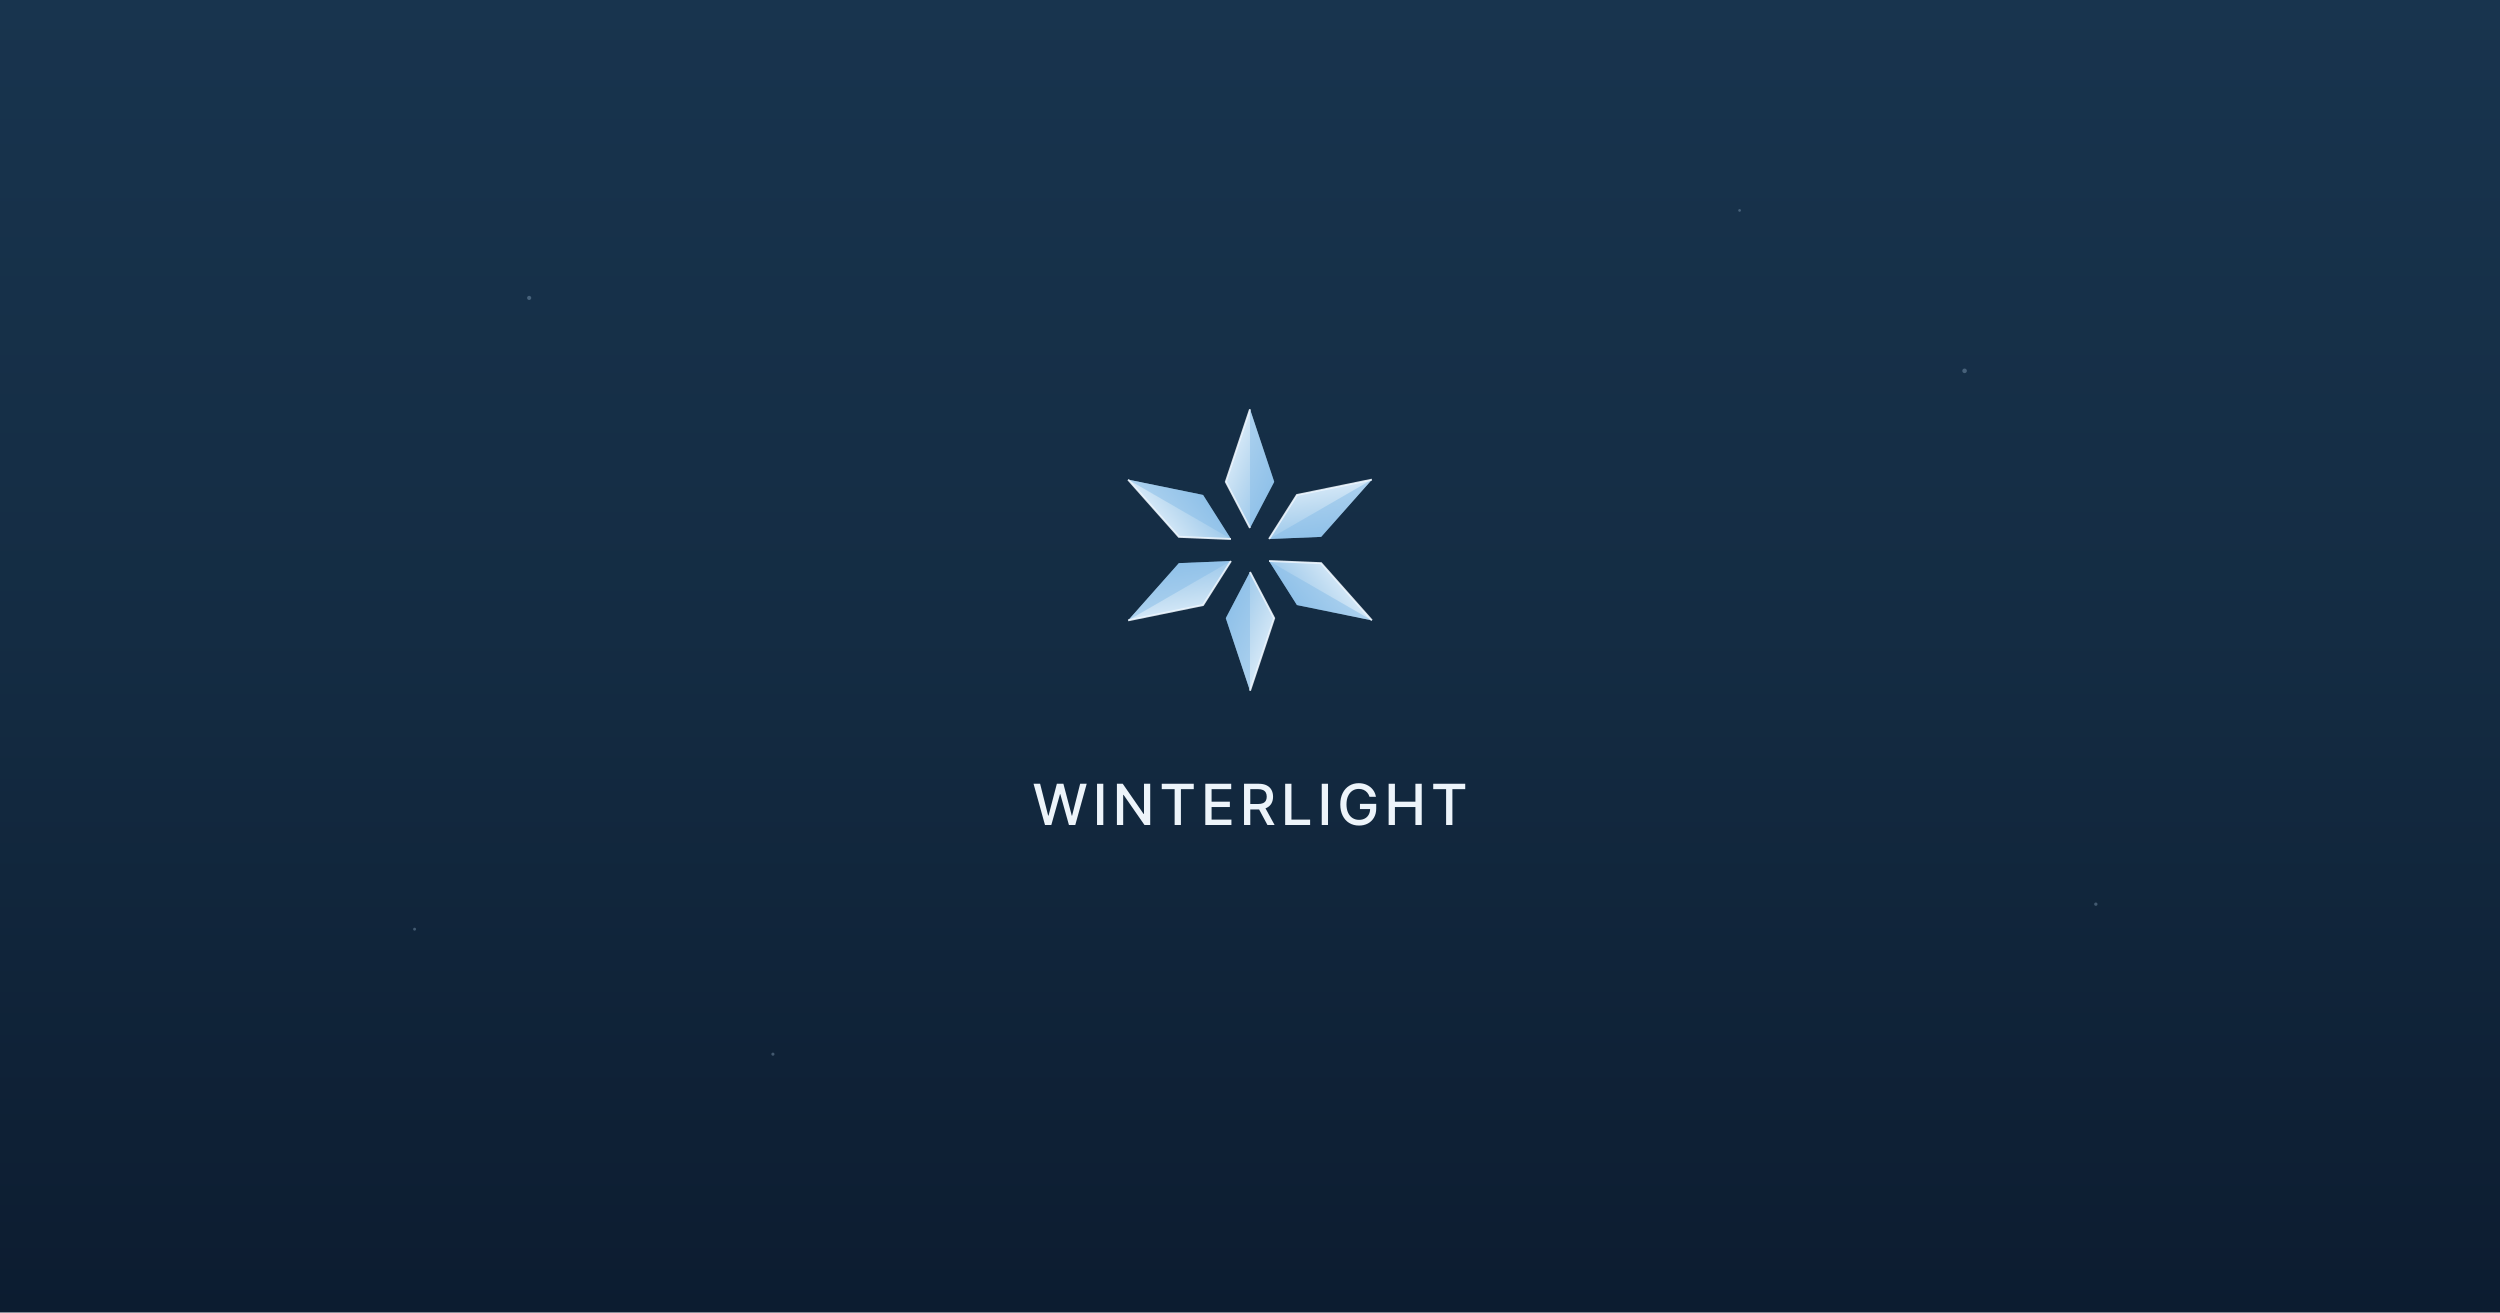
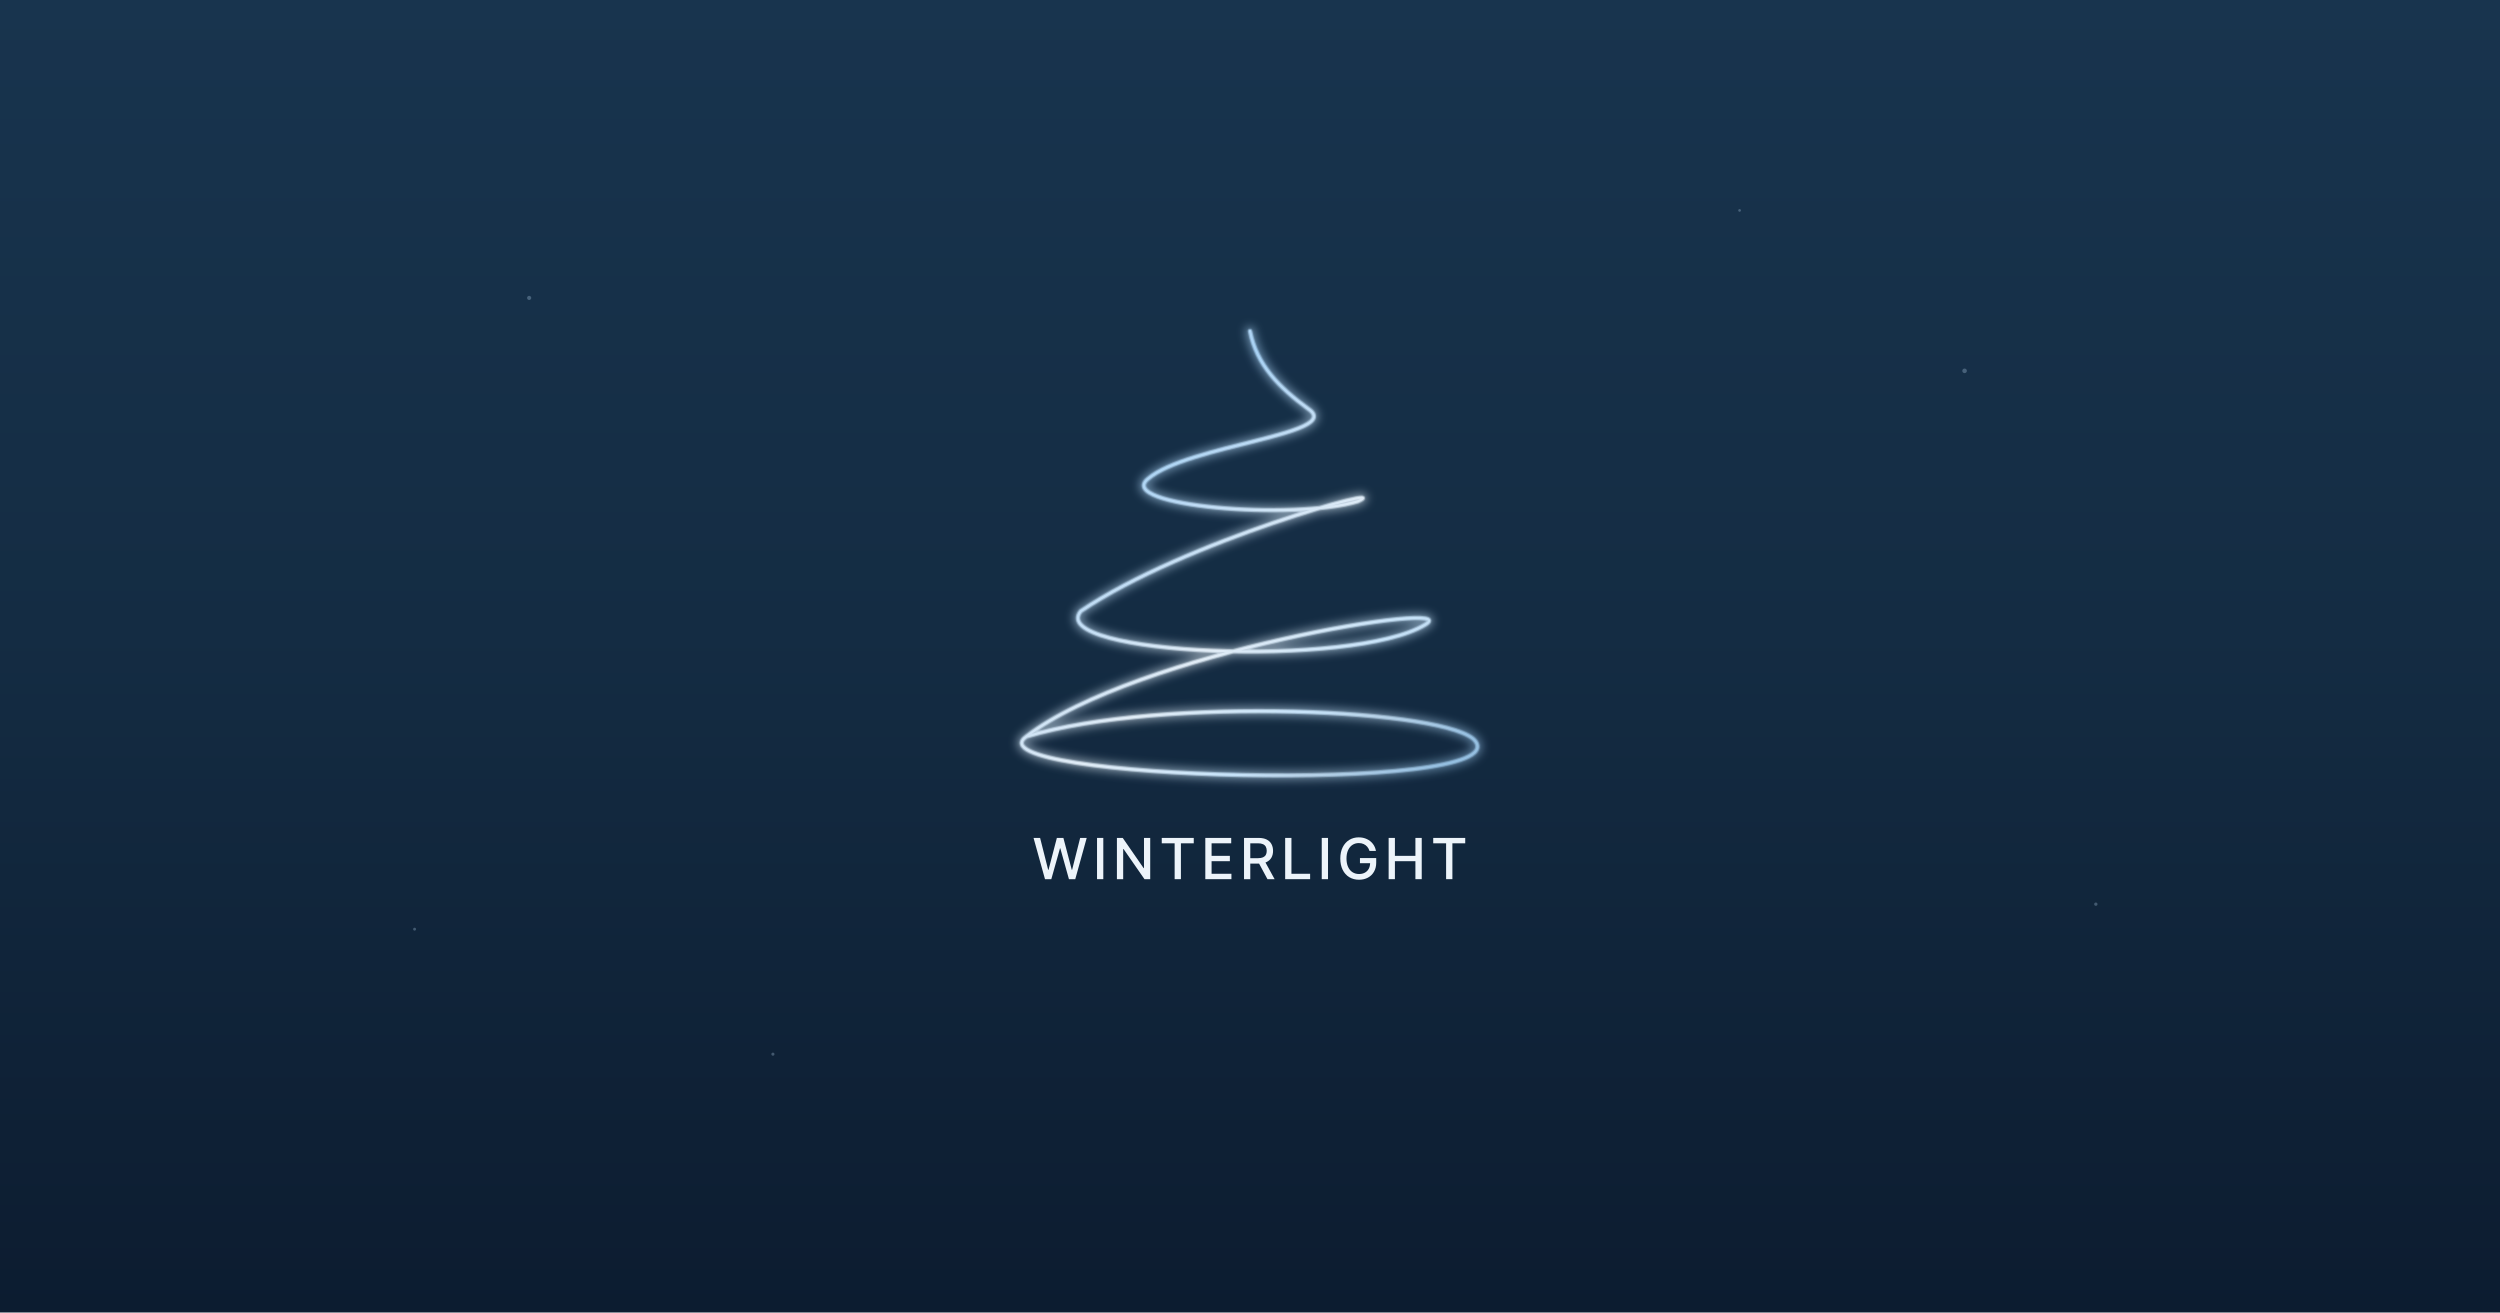
- <svg xmlns="http://www.w3.org/2000/svg" width="1200" height="630" viewBox="0 0 1200 630" role="img" aria-label="WINTERLIGHT silver and ice blue">
+ <svg xmlns="http://www.w3.org/2000/svg" width="1200" height="630" viewBox="0 0 1200 630" role="img" aria-label="WINTERLIGHT silver and ice blue loading tree">
  <defs>
    <linearGradient id="sky" x1="0" y1="0" x2="0" y2="1">
      <stop stop-color="#18344e" />
      <stop offset=".48" stop-color="#142c43" />
      <stop offset="1" stop-color="#0c1c30" />
    </linearGradient>
  </defs>
  <rect width="1200" height="630" fill="url(#sky)" />
  <g fill="#c7e3fa" opacity=".28">
    <circle cx="254" cy="143" r="1" />
    <circle cx="943" cy="178" r="1.1" />
    <circle cx="1006" cy="434" r=".8" />
    <circle cx="199" cy="446" r=".7" />
    <circle cx="835" cy="101" r=".65" />
    <circle cx="371" cy="506" r=".75" />
  </g>
  <defs>
-     <linearGradient id="social-crystal" x1="0" y1="0" x2="1" y2="1">
-       <stop stop-color="#eef7ff" />
-       <stop offset=".46" stop-color="#bedbf1" />
-       <stop offset="1" stop-color="#86bce7" />
+     <linearGradient id="social-tree-color" x1="0" y1="0" x2=".9" y2="1">
+       <stop offset="0" stop-color="#edf5ff" />
+       <stop offset="0.28" stop-color="#a8d2f5" />
+       <stop offset="0.6" stop-color="#e2edf7" />
+       <stop offset="0.78" stop-color="#c8e4fa" />
+       <stop offset="0.87" stop-color="#b6d1e7" />
+       <stop offset="1" stop-color="#95bfe1" />
    </linearGradient>
+     <filter id="social-tree-halo" x="-20%" y="-20%" width="140%" height="140%">
+       <feGaussianBlur stdDeviation="4.2" />
+     </filter>
+     <filter id="social-tree-soft" x="-15%" y="-15%" width="130%" height="130%">
+       <feGaussianBlur stdDeviation="1.2" />
+     </filter>
  </defs>
-   <g data-symbol="snow-crystal" transform="translate(600 264) scale(1.055556)">
-     <g transform="rotate(0)">
-       <path d="M0 -64L11 -31 0 -10 -11 -31Z" fill="url(#social-crystal)" />
-       <path d="M0 -64L0 -10 11 -31Z" fill="#86bce7" opacity=".5" />
-       <path d="M0 -64L-11 -31 0 -10" fill="none" stroke="#eef7ff" stroke-width="0.85" opacity=".9" />
-     </g>
-     <g transform="rotate(60)">
-       <path d="M0 -64L11 -31 0 -10 -11 -31Z" fill="url(#social-crystal)" />
-       <path d="M0 -64L0 -10 11 -31Z" fill="#86bce7" opacity=".5" />
-       <path d="M0 -64L-11 -31 0 -10" fill="none" stroke="#eef7ff" stroke-width="0.85" opacity=".9" />
-     </g>
-     <g transform="rotate(120)">
-       <path d="M0 -64L11 -31 0 -10 -11 -31Z" fill="url(#social-crystal)" />
-       <path d="M0 -64L0 -10 11 -31Z" fill="#86bce7" opacity=".5" />
-       <path d="M0 -64L-11 -31 0 -10" fill="none" stroke="#eef7ff" stroke-width="0.85" opacity=".9" />
-     </g>
-     <g transform="rotate(180)">
-       <path d="M0 -64L11 -31 0 -10 -11 -31Z" fill="url(#social-crystal)" />
-       <path d="M0 -64L0 -10 11 -31Z" fill="#86bce7" opacity=".5" />
-       <path d="M0 -64L-11 -31 0 -10" fill="none" stroke="#eef7ff" stroke-width="0.85" opacity=".9" />
-     </g>
-     <g transform="rotate(240)">
-       <path d="M0 -64L11 -31 0 -10 -11 -31Z" fill="url(#social-crystal)" />
-       <path d="M0 -64L0 -10 11 -31Z" fill="#86bce7" opacity=".5" />
-       <path d="M0 -64L-11 -31 0 -10" fill="none" stroke="#eef7ff" stroke-width="0.85" opacity=".9" />
-     </g>
-     <g transform="rotate(300)">
-       <path d="M0 -64L11 -31 0 -10 -11 -31Z" fill="url(#social-crystal)" />
-       <path d="M0 -64L0 -10 11 -31Z" fill="#86bce7" opacity=".5" />
-       <path d="M0 -64L-11 -31 0 -10" fill="none" stroke="#eef7ff" stroke-width="0.85" opacity=".9" />
-     </g>
+   <g data-symbol="loading-tree" transform="translate(460 144) scale(0.4666667)">
+     <path d="M70 449 C210 407 509 421 532 454 C571 509 8 493 70 449 C182 362 526 307 480 334 C406 379 89 365 126 320 C232 248 452 188 411 207 C345 227 161 212 195 184 C235 149 398 138 360 112 C330 90 307 67 300 32" fill="none" stroke="url(#social-tree-color)" stroke-width="10.5" stroke-linecap="round" stroke-linejoin="round" opacity=".48" filter="url(#social-tree-halo)" />
+     <path d="M70 449 C210 407 509 421 532 454 C571 509 8 493 70 449 C182 362 526 307 480 334 C406 379 89 365 126 320 C232 248 452 188 411 207 C345 227 161 212 195 184 C235 149 398 138 360 112 C330 90 307 67 300 32" fill="none" stroke="url(#social-tree-color)" stroke-width="4.62" stroke-linecap="round" stroke-linejoin="round" opacity=".8" filter="url(#social-tree-soft)" />
+     <path d="M70 449 C210 407 509 421 532 454 C571 509 8 493 70 449 C182 362 526 307 480 334 C406 379 89 365 126 320 C232 248 452 188 411 207 C345 227 161 212 195 184 C235 149 398 138 360 112 C330 90 307 67 300 32" fill="none" stroke="url(#social-tree-color)" stroke-width="2.205" stroke-linecap="round" stroke-linejoin="round" opacity=".96" />
  </g>
  <g aria-label="WINTERLIGHT" fill="#edf4fa">
-     <path d="M32.377 1448H262.674L545.054 329.202H558.676L851.093 1448H1080.26L1374.299 328.447H1386.299L1668.678 1448H1898.975L1497.315 0H1275.093L972.299 1082.61H960.676L656.26 0H434.414Z" transform="translate(495.659 396) scale(0.01367188 -0.01367188)" />
-     <path d="M367.544 0H147.548V1448H367.544Z" transform="translate(524.560 396) scale(0.01367188 -0.01367188)" />
-     <path d="M1316.792 0H1115.361L380.79 1058.573H367.544V0H147.548V1448H351.734L1084.796 388.181H1098.419V1448H1316.792Z" transform="translate(534.101 396) scale(0.01367188 -0.01367188)" />
-     <path d="M75.095 1448H1198.412V1258.569H747.808V0H527.322V1258.569H75.095Z" transform="translate(556.616 396) scale(0.01367188 -0.01367188)" />
-     <path d="M147.548 1448H1056.866V1258.569H367.544V818.715H1009.357V630.907H367.544V189.431H1064.225V0H147.548Z" transform="translate(576.534 396) scale(0.01367188 -0.01367188)" />
-     <path d="M147.548 1448H664.452Q829.697 1448 942.583 1391.434Q1055.47 1334.868 1111.111 1231.981Q1166.753 1129.095 1166.753 993.322Q1166.753 859.171 1110.923 758.473Q1055.093 657.775 941.452 601.964Q827.81 546.153 663.433 546.153H271.583V736.942H642.227Q748.303 736.942 814.964 767.112Q881.625 797.282 913.304 853.943Q944.984 910.604 944.984 993.322Q944.984 1078.039 913.304 1137.323Q881.625 1196.606 813.964 1227.776Q746.303 1258.946 640.604 1258.946H367.544V0H147.548ZM1221.243 0H970.115L619.738 652.641H864.111Z" transform="translate(595.112 396) scale(0.01367188 -0.01367188)" />
-     <path d="M147.548 1448H367.544V189.431H1023.32V0H147.548Z" transform="translate(614.866 396) scale(0.01367188 -0.01367188)" />
-     <path d="M367.544 0H147.548V1448H367.544Z" transform="translate(632.419 396) scale(0.01367188 -0.01367188)" />
-     <path d="M750.452 1267.173Q626.489 1267.173 528.903 1203.946Q431.318 1140.72 374.845 1018.266Q318.373 895.812 318.373 724.377Q318.373 552.565 374.468 430.111Q430.563 307.658 530.394 244.242Q630.225 180.827 759.433 180.827Q876.641 180.827 964.415 228.733Q1052.19 276.639 1100.039 365.206Q1147.889 453.773 1147.889 570.076L1204.53 560.454H791.396V741.847H1361.998V577.169Q1361.998 397.773 1284.677 262.264Q1207.357 126.755 1070.904 53.377Q934.452 -20 759.056 -20Q563.66 -20 414.83 70.811Q266 161.623 183.491 329.623Q100.981 497.623 100.981 723.623Q100.981 950.755 184.434 1118.943Q267.887 1287.132 414.905 1377.566Q561.924 1468 748.565 1468Q903.961 1468 1032.602 1408.057Q1161.243 1348.113 1244.809 1239.981Q1328.375 1131.849 1352.489 991.095H1126.493Q1099.889 1076.794 1046.982 1138.568Q994.076 1200.342 919.491 1233.758Q844.905 1267.173 750.452 1267.173Z" transform="translate(641.960 396) scale(0.01367188 -0.01367188)" />
-     <path d="M147.548 1448H367.544V818.715H1087.511V1448H1309.13V0H1087.511V630.907H367.544V0H147.548Z" transform="translate(664.530 396) scale(0.01367188 -0.01367188)" />
-     <path d="M75.095 1448H1198.412V1258.569H747.808V0H527.322V1258.569H75.095Z" transform="translate(686.923 396) scale(0.01367188 -0.01367188)" />
+     <path d="M32.377 1448H262.674L545.054 329.202H558.676L851.093 1448H1080.26L1374.299 328.447H1386.299L1668.678 1448H1898.975L1497.315 0H1275.093L972.299 1082.61H960.676L656.26 0H434.414Z" transform="translate(495.659 422) scale(0.01367188 -0.01367188)" />
+     <path d="M367.544 0H147.548V1448H367.544Z" transform="translate(524.560 422) scale(0.01367188 -0.01367188)" />
+     <path d="M1316.792 0H1115.361L380.79 1058.573H367.544V0H147.548V1448H351.734L1084.796 388.181H1098.419V1448H1316.792Z" transform="translate(534.101 422) scale(0.01367188 -0.01367188)" />
+     <path d="M75.095 1448H1198.412V1258.569H747.808V0H527.322V1258.569H75.095Z" transform="translate(556.616 422) scale(0.01367188 -0.01367188)" />
+     <path d="M147.548 1448H1056.866V1258.569H367.544V818.715H1009.357V630.907H367.544V189.431H1064.225V0H147.548Z" transform="translate(576.534 422) scale(0.01367188 -0.01367188)" />
+     <path d="M147.548 1448H664.452Q829.697 1448 942.583 1391.434Q1055.47 1334.868 1111.111 1231.981Q1166.753 1129.095 1166.753 993.322Q1166.753 859.171 1110.923 758.473Q1055.093 657.775 941.452 601.964Q827.81 546.153 663.433 546.153H271.583V736.942H642.227Q748.303 736.942 814.964 767.112Q881.625 797.282 913.304 853.943Q944.984 910.604 944.984 993.322Q944.984 1078.039 913.304 1137.323Q881.625 1196.606 813.964 1227.776Q746.303 1258.946 640.604 1258.946H367.544V0H147.548ZM1221.243 0H970.115L619.738 652.641H864.111Z" transform="translate(595.112 422) scale(0.01367188 -0.01367188)" />
+     <path d="M147.548 1448H367.544V189.431H1023.32V0H147.548Z" transform="translate(614.866 422) scale(0.01367188 -0.01367188)" />
+     <path d="M367.544 0H147.548V1448H367.544Z" transform="translate(632.419 422) scale(0.01367188 -0.01367188)" />
+     <path d="M750.452 1267.173Q626.489 1267.173 528.903 1203.946Q431.318 1140.72 374.845 1018.266Q318.373 895.812 318.373 724.377Q318.373 552.565 374.468 430.111Q430.563 307.658 530.394 244.242Q630.225 180.827 759.433 180.827Q876.641 180.827 964.415 228.733Q1052.19 276.639 1100.039 365.206Q1147.889 453.773 1147.889 570.076L1204.53 560.454H791.396V741.847H1361.998V577.169Q1361.998 397.773 1284.677 262.264Q1207.357 126.755 1070.904 53.377Q934.452 -20 759.056 -20Q563.66 -20 414.83 70.811Q266 161.623 183.491 329.623Q100.981 497.623 100.981 723.623Q100.981 950.755 184.434 1118.943Q267.887 1287.132 414.905 1377.566Q561.924 1468 748.565 1468Q903.961 1468 1032.602 1408.057Q1161.243 1348.113 1244.809 1239.981Q1328.375 1131.849 1352.489 991.095H1126.493Q1099.889 1076.794 1046.982 1138.568Q994.076 1200.342 919.491 1233.758Q844.905 1267.173 750.452 1267.173Z" transform="translate(641.960 422) scale(0.01367188 -0.01367188)" />
+     <path d="M147.548 1448H367.544V818.715H1087.511V1448H1309.13V0H1087.511V630.907H367.544V0H147.548Z" transform="translate(664.530 422) scale(0.01367188 -0.01367188)" />
+     <path d="M75.095 1448H1198.412V1258.569H747.808V0H527.322V1258.569H75.095Z" transform="translate(686.923 422) scale(0.01367188 -0.01367188)" />
  </g>
</svg>
